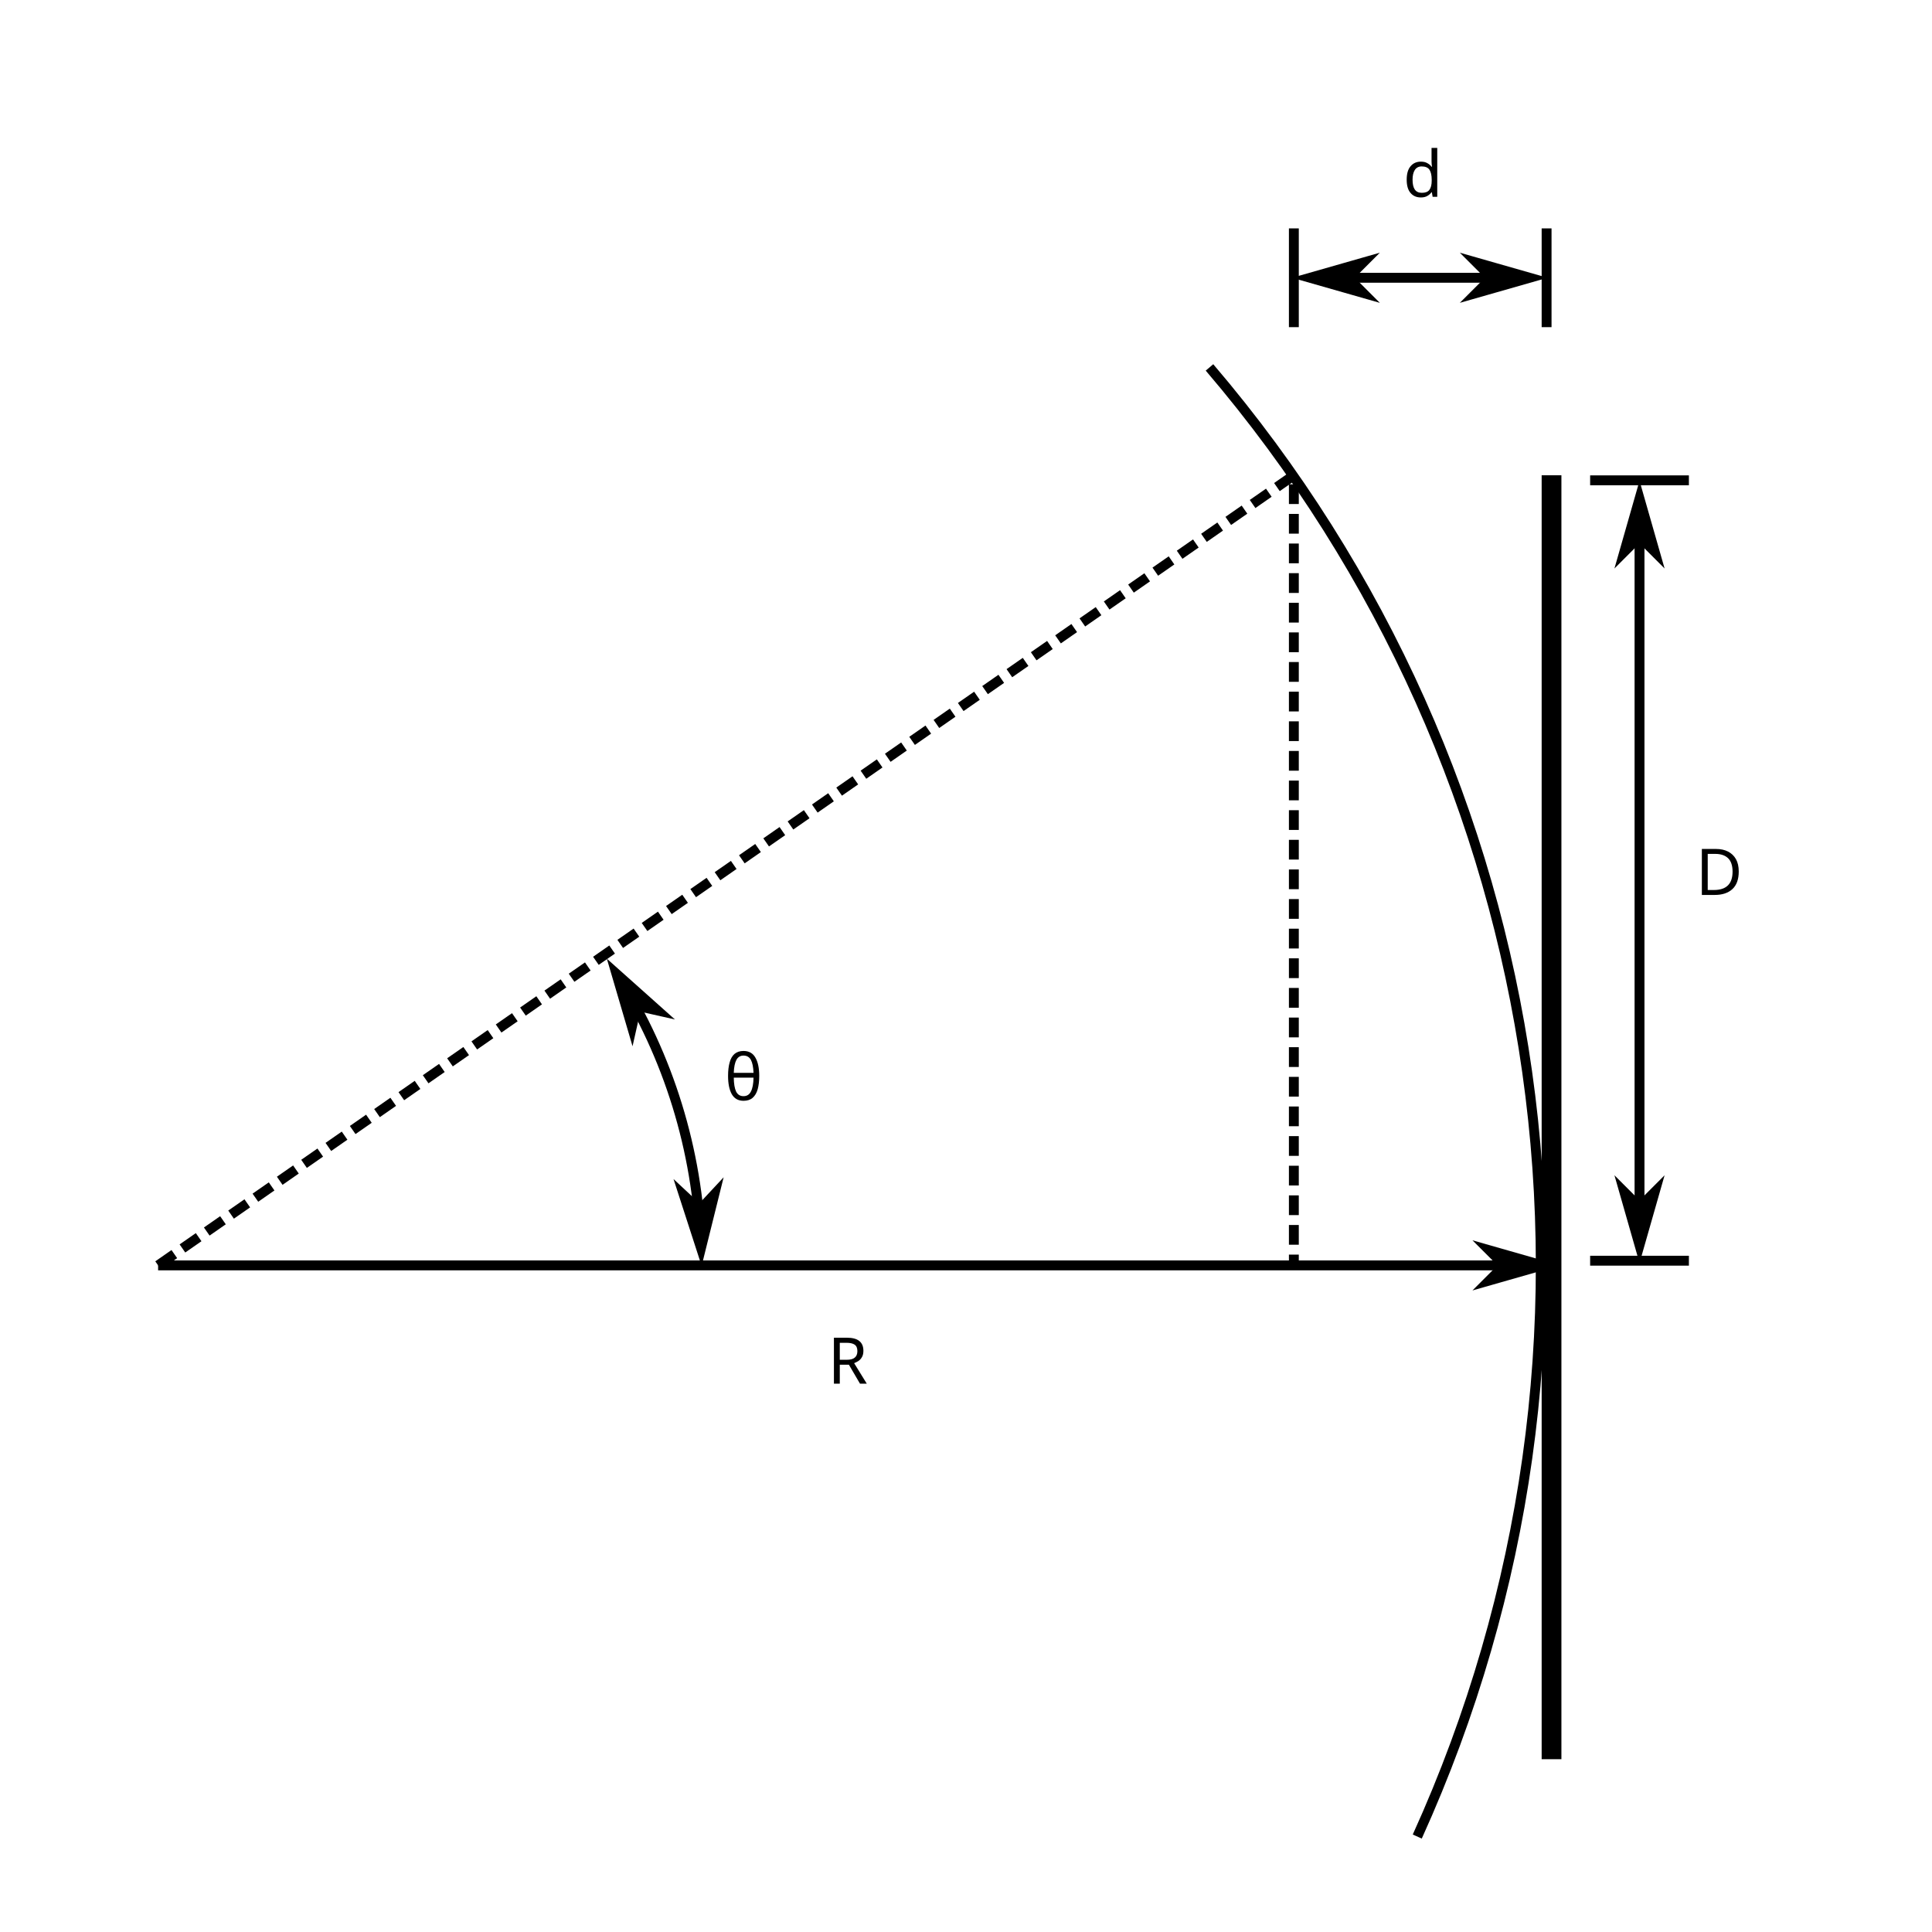
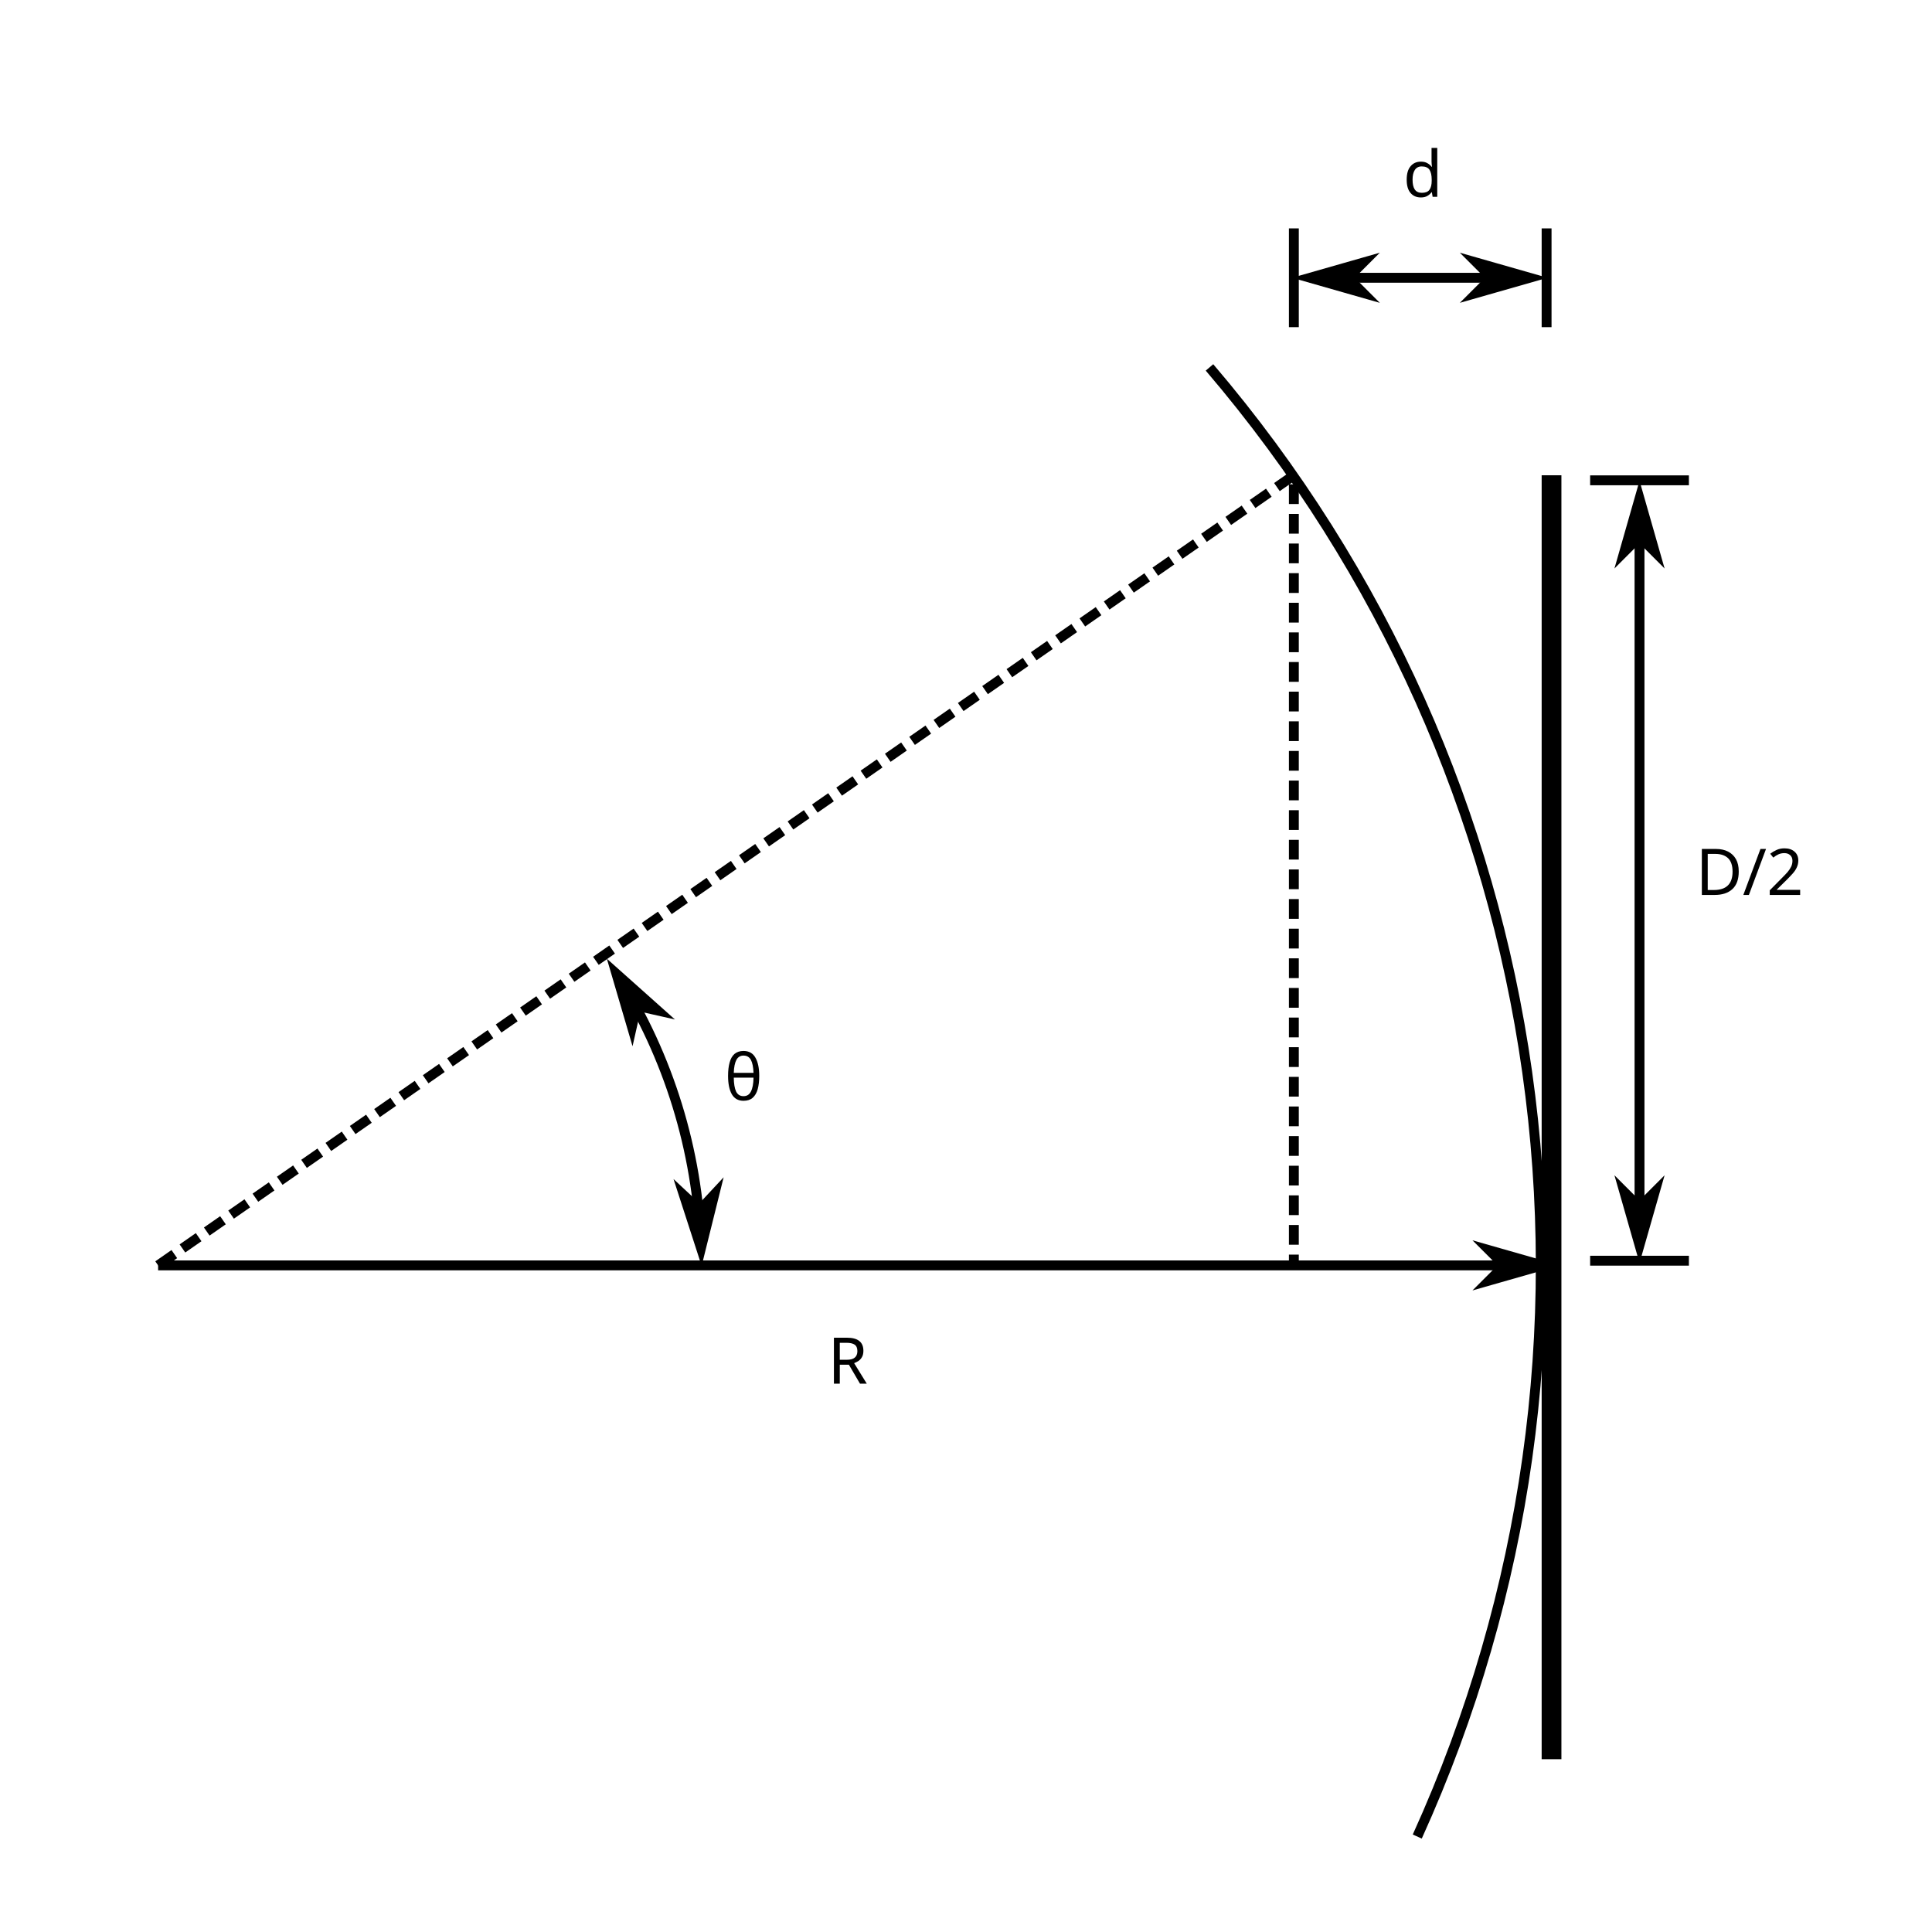
<svg xmlns="http://www.w3.org/2000/svg" width="360" height="360" id="svg2" version="1.1">
  <defs id="defs4">
    <marker orient="auto" refY="0.0" refX="0.0" id="Arrow1Mstart" style="overflow:visible">
      <path id="path3779" d="M 0.0,0.0 L 5.0,-5.0 L -12.5,0.0 L 5.0,5.0 L 0.0,0.0 z " style="fill-rule:evenodd;stroke:#000000;stroke-width:1.0pt" transform="scale(0.4) translate(10,0)" />
    </marker>
    <marker orient="auto" refY="0.0" refX="0.0" id="Arrow1Mend" style="overflow:visible;">
      <path id="path3782" d="M 0.0,0.0 L 5.0,-5.0 L -12.5,0.0 L 5.0,5.0 L 0.0,0.0 z " style="fill-rule:evenodd;stroke:#000000;stroke-width:1.0pt;" transform="scale(0.4) rotate(180) translate(10,0)" />
    </marker>
  </defs>
  <g id="layer1" transform="translate(0,-692.3597)">
    <g id="g5399" transform="matrix(1.840257,0,0,1.840257,-301.7846,-677.2224)">
      <path transform="translate(0,692.3597)" d="m 286.457,89.077 c 35.278,41.305 43.479,99.289 21.039,148.757" id="path2989" style="fill:none;stroke:#000000;stroke-width:1px;stroke-linecap:butt;stroke-linejoin:miter;stroke-opacity:1" />
      <path id="path2997" d="m 321.091,792.36 c 0,80 0,130 0,130" style="fill:none;stroke:#000000;stroke-width:2;stroke-linecap:butt;stroke-linejoin:miter;stroke-miterlimit:4;stroke-opacity:1;stroke-dasharray:none" />
      <path transform="translate(0,692.3597)" id="path3767" d="m 180,180 c 140,0 140,0 140,0" style="fill:none;stroke:#000000;stroke-width:1px;stroke-linecap:butt;stroke-linejoin:miter;stroke-opacity:1;marker-end:url(#Arrow1Mend)" />
      <path transform="translate(0,692.3597)" id="path4213" d="m 325,179.527 10,0" style="fill:none;stroke:#000000;stroke-width:1px;stroke-linecap:butt;stroke-linejoin:miter;stroke-opacity:1" />
      <path id="path4213-1" d="m 325,792.869 10,0" style="fill:none;stroke:#000000;stroke-width:1px;stroke-linecap:butt;stroke-linejoin:miter;stroke-opacity:1" />
      <path transform="translate(0,692.3597)" id="path4233" d="m 330,102.521 0,75.272" style="fill:none;stroke:#000000;stroke-width:1px;stroke-linecap:butt;stroke-linejoin:miter;stroke-opacity:1;marker-start:url(#Arrow1Mstart);marker-end:url(#Arrow1Mend)" />
      <text id="text4605" y="834.851" x="335.686" style="font-size:12px;font-style:normal;font-weight:normal;line-height:125%;letter-spacing:0px;word-spacing:0px;fill:#000000;fill-opacity:1;stroke:none;font-family:Sans" xml:space="preserve">
-         <tspan y="834.851" x="335.686" id="tspan4607" style="font-size:6.521px">D</tspan>
+         <tspan y="834.851" x="335.686" id="tspan4607" style="font-size:6.521px">D/2</tspan>
      </text>
      <text id="text4609" y="884.338" x="247.806" style="font-size:12px;font-style:normal;font-weight:normal;line-height:125%;letter-spacing:0px;word-spacing:0px;fill:#000000;fill-opacity:1;stroke:none;font-family:Sans" xml:space="preserve">
        <tspan y="884.338" x="247.806" id="tspan4611" style="font-size:6.521px">R</tspan>
      </text>
      <path transform="translate(0,692.3597)" id="path4613" d="m 180,180 115,-80 0,80" style="fill:none;stroke:#000000;stroke-width:1;stroke-linecap:butt;stroke-linejoin:miter;stroke-miterlimit:4;stroke-opacity:1;stroke-dasharray:2, 1;stroke-dashoffset:0" />
      <path transform="translate(0,692.3597)" id="path4615" d="m 295,85 0,-10" style="fill:none;stroke:#000000;stroke-width:1px;stroke-linecap:butt;stroke-linejoin:miter;stroke-opacity:1" />
      <path id="path4615-7" d="m 320.591,777.36 0,-10" style="fill:none;stroke:#000000;stroke-width:1px;stroke-linecap:butt;stroke-linejoin:miter;stroke-opacity:1" />
      <path transform="translate(0,692.3597)" id="path4635" d="m 296.791,80 21.93,0" style="fill:none;stroke:#000000;stroke-width:1px;stroke-linecap:butt;stroke-linejoin:miter;stroke-opacity:1;marker-start:url(#Arrow1Mstart);marker-end:url(#Arrow1Mend)" />
      <text id="text5005" y="764.163" x="306.067" style="font-size:12px;font-style:normal;font-weight:normal;line-height:125%;letter-spacing:0px;word-spacing:0px;fill:#000000;fill-opacity:1;stroke:none;font-family:Sans" xml:space="preserve">
        <tspan y="764.163" x="306.067" id="tspan5007" style="font-size:6.521px">d</tspan>
      </text>
      <path transform="translate(0,692.3597)" d="m 226.489,150.611 c 5.211,8.243 8.137,17.724 8.477,27.47" id="path5021" style="fill:none;stroke:#000000;stroke-width:1;stroke-miterlimit:4;stroke-opacity:1;stroke-dasharray:none;stroke-dashoffset:0;marker-start:url(#Arrow1Mstart);marker-end:url(#Arrow1Mend)" />
      <text id="text5395" y="855.632" x="237.35" style="font-size:12px;font-style:normal;font-weight:normal;line-height:125%;letter-spacing:0px;word-spacing:0px;fill:#000000;fill-opacity:1;stroke:none;font-family:Sans" xml:space="preserve">
        <tspan y="855.632" x="237.35" id="tspan5397" style="font-size:6.521px">θ</tspan>
      </text>
    </g>
  </g>
</svg>
